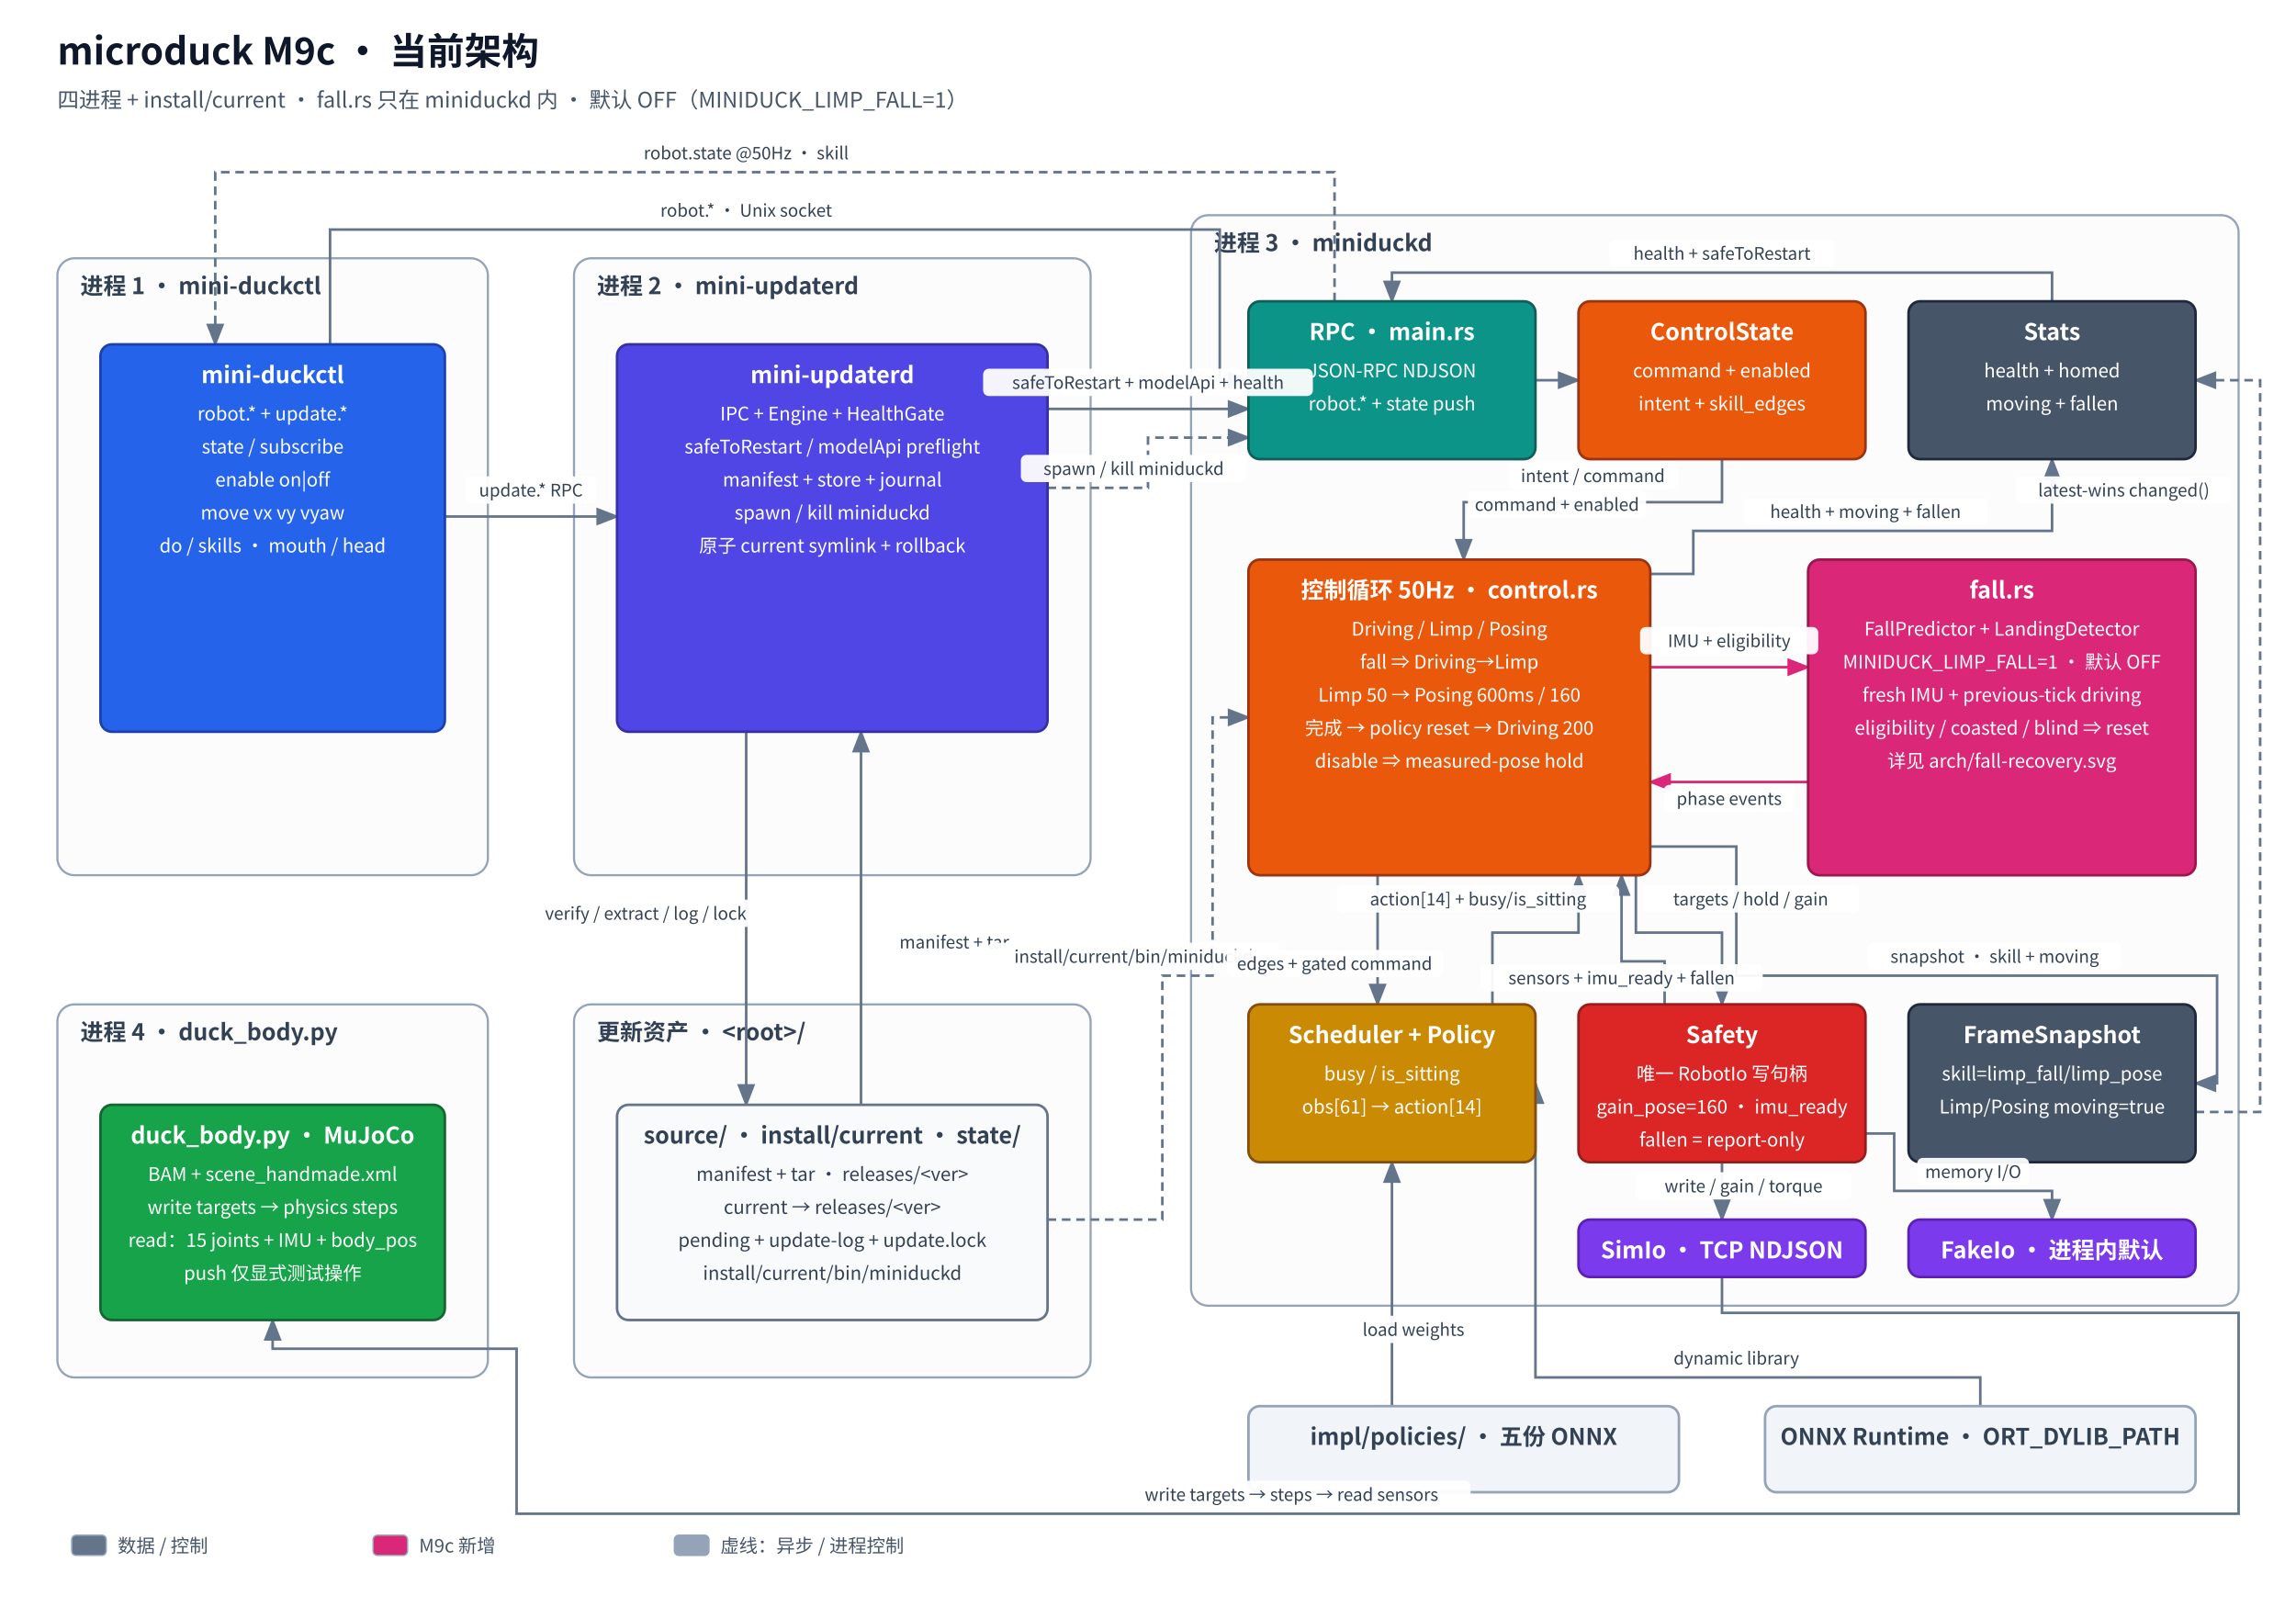
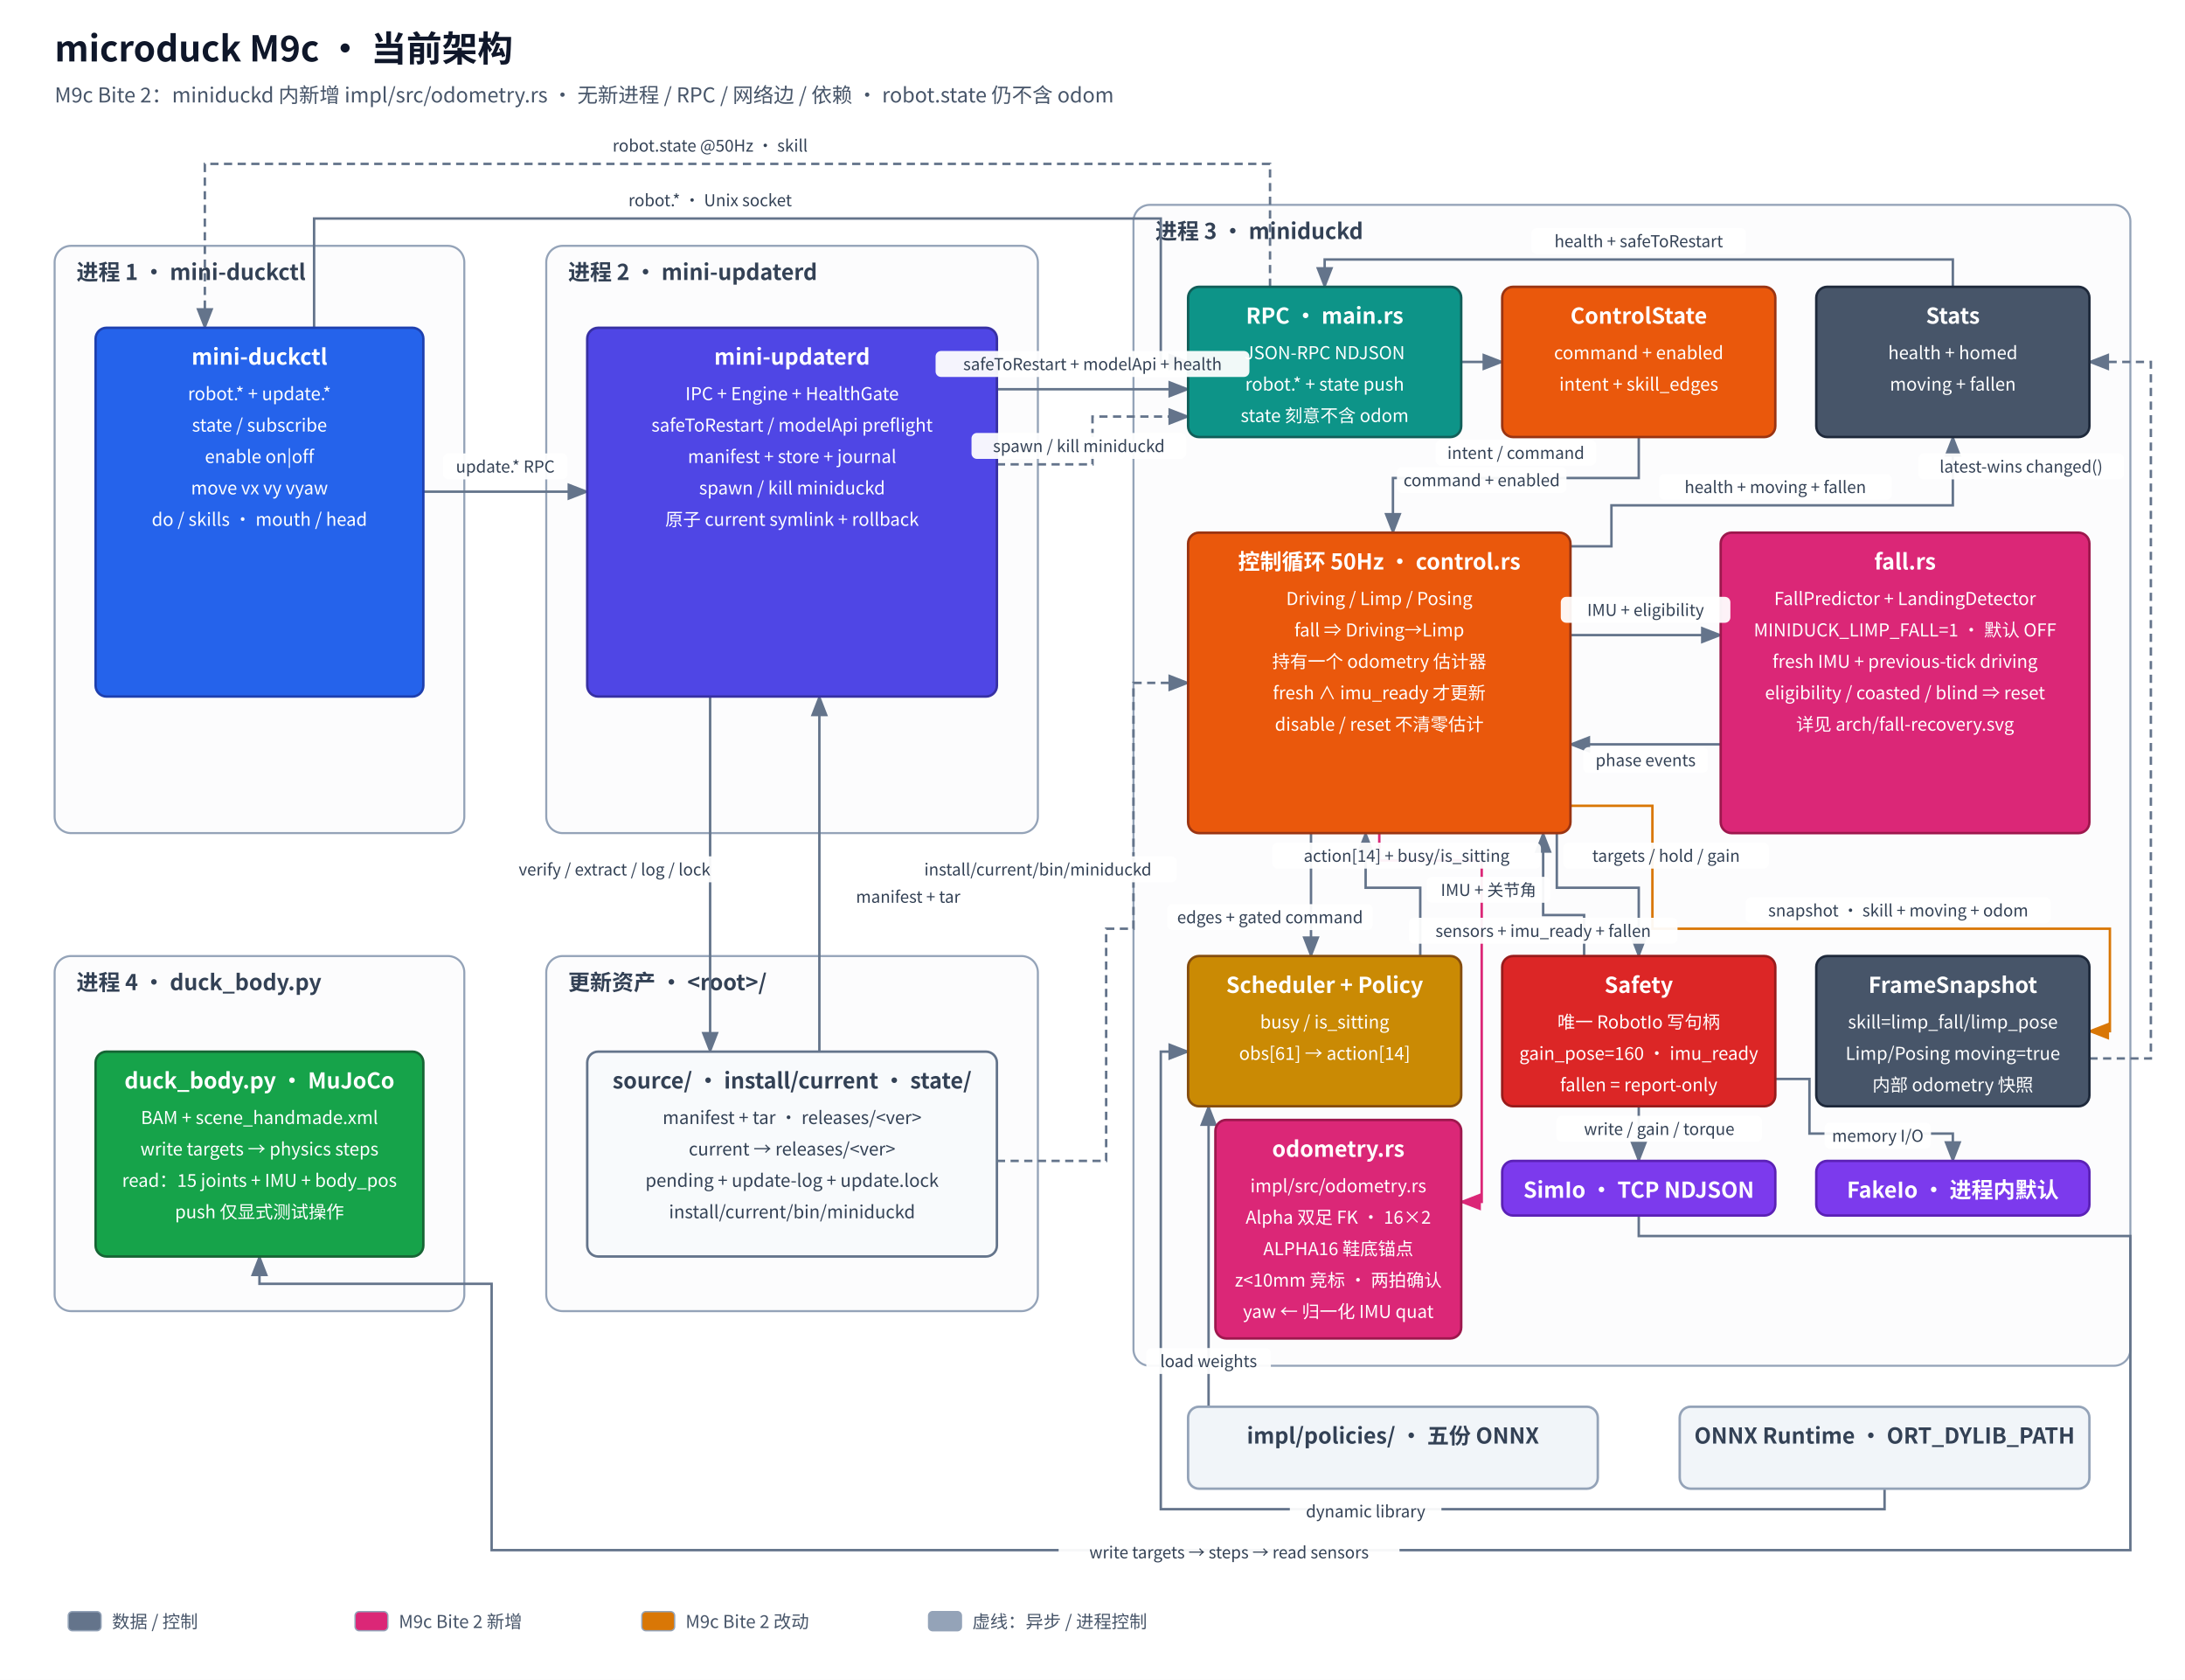
- <svg xmlns="http://www.w3.org/2000/svg" width="1600" height="1120" viewBox="0 0 1600 1120">
+ <svg xmlns="http://www.w3.org/2000/svg" width="1600" height="1230" viewBox="0 0 1600 1230">
  <style>text{font-family:"Noto Sans CJK SC","Noto Sans",Arial,sans-serif}.title{font-size:26px;font-weight:700;fill:#0F172A}.subtitle{font-size:15px;fill:#475569}.container-label{font-size:16px;font-weight:700;fill:#334155}.node-label{font-size:16px;font-weight:700}.node-line{font-size:13px}.edge-label{font-size:12px;fill:#334155}.legend{font-size:13px;fill:#475569}</style>
  <defs>
    <marker id="arrow-gray" markerWidth="9" markerHeight="7" refX="8" refY="3.5" orient="auto">
      <polygon points="0 0,9 3.5,0 7" fill="#64748B" />
    </marker>
    <marker id="arrow-pink" markerWidth="9" markerHeight="7" refX="8" refY="3.5" orient="auto">
      <polygon points="0 0,9 3.5,0 7" fill="#DB2777" />
    </marker>
    <marker id="arrow-amber" markerWidth="9" markerHeight="7" refX="8" refY="3.5" orient="auto">
      <polygon points="0 0,9 3.5,0 7" fill="#D97706" />
    </marker>
    <marker id="arrow-light" markerWidth="9" markerHeight="7" refX="8" refY="3.5" orient="auto">
      <polygon points="0 0,9 3.5,0 7" fill="#CBD5E1" />
    </marker>
  </defs>
-   <rect width="1600" height="1120" fill="#FFFFFF" />
+   <rect width="1600" height="1230" fill="#FFFFFF" />
  <text class="title" x="40" y="45">microduck M9c · 当前架构</text>
-   <text class="subtitle" x="40" y="75">四进程 + install/current · fall.rs 只在 miniduckd 内 · 默认 OFF（MINIDUCK_LIMP_FALL=1）</text>
+   <text class="subtitle" x="40" y="75">M9c Bite 2：miniduckd 内新增 impl/src/odometry.rs · 无新进程 / RPC / 网络边 / 依赖 · robot.state 仍不含 odom</text>
  <rect id="p_cli" x="40" y="180" width="300" height="430" rx="12" fill="#F8FAFC" fill-opacity="0.45" stroke="#94A3B8" stroke-width="1.5" data-graph-role="container" data-container-id="p_cli" data-graph-bounds="40,180,340,610" />
  <text class="container-label" x="56" y="205">进程 1 · mini-duckctl</text>
  <rect id="p_updaterd" x="400" y="180" width="360" height="430" rx="12" fill="#F8FAFC" fill-opacity="0.45" stroke="#94A3B8" stroke-width="1.5" data-graph-role="container" data-container-id="p_updaterd" data-graph-bounds="400,180,760,610" />
  <text class="container-label" x="416" y="205">进程 2 · mini-updaterd</text>
-   <rect id="p_daemon" x="830" y="150" width="730" height="760" rx="12" fill="#F8FAFC" fill-opacity="0.45" stroke="#94A3B8" stroke-width="1.5" data-graph-role="container" data-container-id="p_daemon" data-graph-bounds="830,150,1560,910" />
+   <rect id="p_daemon" x="830" y="150" width="730" height="850" rx="12" fill="#F8FAFC" fill-opacity="0.45" stroke="#94A3B8" stroke-width="1.5" data-graph-role="container" data-container-id="p_daemon" data-graph-bounds="830,150,1560,1000" />
  <text class="container-label" x="846" y="175">进程 3 · miniduckd</text>
  <rect id="p_sim" x="40" y="700" width="300" height="260" rx="12" fill="#F8FAFC" fill-opacity="0.45" stroke="#94A3B8" stroke-width="1.5" data-graph-role="container" data-container-id="p_sim" data-graph-bounds="40,700,340,960" />
  <text class="container-label" x="56" y="725">进程 4 · duck_body.py</text>
  <rect id="fs_root" x="400" y="700" width="360" height="260" rx="12" fill="#F8FAFC" fill-opacity="0.45" stroke="#94A3B8" stroke-width="1.5" data-graph-role="container" data-container-id="fs_root" data-graph-bounds="400,700,760,960" />
  <text class="container-label" x="416" y="725">更新资产 · &lt;root&gt;/</text>
  <path id="cli-rpc" d="M 230 240 L 230 160 L 850 160 L 850 265 L 870 265" fill="none" stroke="#64748B" stroke-width="1.8" marker-end="url(#arrow-gray)" data-graph-role="edge" data-edge-id="cli-rpc" data-source="ctl" data-target="rpc" data-edge-kind="flow" data-bends="3" data-route-stretch="1" />
  <path id="rpc-cli" d="M 930 210 L 930 120 L 150 120 L 150 240" fill="none" stroke="#64748B" stroke-width="1.8" stroke-dasharray="6 4" marker-end="url(#arrow-gray)" data-graph-role="edge" data-edge-id="rpc-cli" data-source="rpc" data-target="ctl" data-edge-kind="flow" data-bends="2" data-route-stretch="1" />
  <path id="cli-updater" d="M 310 360 L 430 360" fill="none" stroke="#64748B" stroke-width="1.8" marker-end="url(#arrow-gray)" data-graph-role="edge" data-edge-id="cli-updater" data-source="ctl" data-target="updater" data-edge-kind="flow" data-bends="0" data-route-stretch="1" />
  <path id="updater-preflight" d="M 730 285 L 870 285" fill="none" stroke="#64748B" stroke-width="1.8" marker-end="url(#arrow-gray)" data-graph-role="edge" data-edge-id="updater-preflight" data-source="updater" data-target="rpc" data-edge-kind="flow" data-bends="0" data-route-stretch="1" />
  <path id="updater-process" d="M 730 340 L 800 340 L 800 305 L 870 305" fill="none" stroke="#64748B" stroke-width="1.8" stroke-dasharray="6 4" marker-end="url(#arrow-gray)" data-graph-role="edge" data-edge-id="updater-process" data-source="updater" data-target="rpc" data-edge-kind="flow" data-bends="2" data-route-stretch="1" />
  <path id="updater-assets" d="M 520 510 L 520 770" fill="none" stroke="#64748B" stroke-width="1.8" marker-end="url(#arrow-gray)" data-graph-role="edge" data-edge-id="updater-assets" data-source="updater" data-target="assets" data-edge-kind="flow" data-bends="0" data-route-stretch="1" />
  <path id="assets-updater" d="M 600 770 L 600 510" fill="none" stroke="#64748B" stroke-width="1.8" marker-end="url(#arrow-gray)" data-graph-role="edge" data-edge-id="assets-updater" data-source="assets" data-target="updater" data-edge-kind="flow" data-bends="0" data-route-stretch="1" />
-   <path id="assets-loop" d="M 730 850 L 810 850 L 810 680 L 845 680 L 845 500 L 870 500" fill="none" stroke="#64748B" stroke-width="1.8" stroke-dasharray="6 4" marker-end="url(#arrow-gray)" data-graph-role="edge" data-edge-id="assets-loop" data-source="assets" data-target="loop" data-edge-kind="flow" data-bends="4" data-route-stretch="1" />
+   <path id="assets-loop" d="M 730 850 L 810 850 L 810 680 L 830 680 L 830 500 L 870 500" fill="none" stroke="#64748B" stroke-width="1.8" stroke-dasharray="6 4" marker-end="url(#arrow-gray)" data-graph-role="edge" data-edge-id="assets-loop" data-source="assets" data-target="loop" data-edge-kind="flow" data-bends="4" data-route-stretch="1" />
  <path id="rpc-shared" d="M 1070 265 L 1100 265" fill="none" stroke="#64748B" stroke-width="1.8" marker-end="url(#arrow-gray)" data-graph-role="edge" data-edge-id="rpc-shared" data-source="rpc" data-target="shared" data-edge-kind="flow" data-bends="0" data-route-stretch="1" />
  <path id="shared-loop" d="M 1200 320 L 1200 350 L 1020 350 L 1020 390" fill="none" stroke="#64748B" stroke-width="1.8" marker-end="url(#arrow-gray)" data-graph-role="edge" data-edge-id="shared-loop" data-source="shared" data-target="loop" data-edge-kind="flow" data-bends="2" data-route-stretch="1" />
-   <path id="loop-fall" d="M 1150 465 L 1260 465" fill="none" stroke="#DB2777" stroke-width="1.8" marker-end="url(#arrow-pink)" data-graph-role="edge" data-edge-id="loop-fall" data-source="loop" data-target="fall" data-edge-kind="flow" data-bends="0" data-route-stretch="1" />
-   <path id="fall-loop" d="M 1260 545 L 1150 545" fill="none" stroke="#DB2777" stroke-width="1.8" marker-end="url(#arrow-pink)" data-graph-role="edge" data-edge-id="fall-loop" data-source="fall" data-target="loop" data-edge-kind="flow" data-bends="0" data-route-stretch="1" />
+   <path id="loop-fall" d="M 1150 465 L 1260 465" fill="none" stroke="#64748B" stroke-width="1.8" marker-end="url(#arrow-gray)" data-graph-role="edge" data-edge-id="loop-fall" data-source="loop" data-target="fall" data-edge-kind="flow" data-bends="0" data-route-stretch="1" />
+   <path id="fall-loop" d="M 1260 545 L 1150 545" fill="none" stroke="#64748B" stroke-width="1.8" marker-end="url(#arrow-gray)" data-graph-role="edge" data-edge-id="fall-loop" data-source="fall" data-target="loop" data-edge-kind="flow" data-bends="0" data-route-stretch="1" />
  <path id="loop-sched" d="M 960 610 L 960 700" fill="none" stroke="#64748B" stroke-width="1.8" marker-end="url(#arrow-gray)" data-graph-role="edge" data-edge-id="loop-sched" data-source="loop" data-target="sched" data-edge-kind="flow" data-bends="0" data-route-stretch="1" />
-   <path id="sched-loop" d="M 1040 700 L 1040 650 L 1100 650 L 1100 610" fill="none" stroke="#64748B" stroke-width="1.8" marker-end="url(#arrow-gray)" data-graph-role="edge" data-edge-id="sched-loop" data-source="sched" data-target="loop" data-edge-kind="flow" data-bends="2" data-route-stretch="1" />
+   <path id="sched-loop" d="M 1040 700 L 1040 650 L 1000 650 L 1000 610" fill="none" stroke="#64748B" stroke-width="1.8" marker-end="url(#arrow-gray)" data-graph-role="edge" data-edge-id="sched-loop" data-source="sched" data-target="loop" data-edge-kind="flow" data-bends="2" data-route-stretch="1" />
  <path id="loop-safety" d="M 1140 610 L 1140 650 L 1200 650 L 1200 700" fill="none" stroke="#64748B" stroke-width="1.8" marker-end="url(#arrow-gray)" data-graph-role="edge" data-edge-id="loop-safety" data-source="loop" data-target="safety" data-edge-kind="flow" data-bends="2" data-route-stretch="1" />
  <path id="safety-loop" d="M 1160 700 L 1160 670 L 1130 670 L 1130 610" fill="none" stroke="#64748B" stroke-width="1.8" marker-end="url(#arrow-gray)" data-graph-role="edge" data-edge-id="safety-loop" data-source="safety" data-target="loop" data-edge-kind="flow" data-bends="2" data-route-stretch="1" />
  <path id="safety-simio" d="M 1200 810 L 1200 850" fill="none" stroke="#64748B" stroke-width="1.8" marker-end="url(#arrow-gray)" data-graph-role="edge" data-edge-id="safety-simio" data-source="safety" data-target="simio" data-edge-kind="flow" data-bends="0" data-route-stretch="1" />
-   <path id="safety-fake" d="M 1300 790 L 1320 790 L 1320 830 L 1430 830 L 1430 850" fill="none" stroke="#64748B" stroke-width="1.8" marker-end="url(#arrow-gray)" data-graph-role="edge" data-edge-id="safety-fake" data-source="safety" data-target="fake" data-edge-kind="flow" data-bends="3" data-route-stretch="1" />
-   <path id="simio-body" d="M 1200 890 L 1200 915 L 1560 915 L 1560 1055 L 360 1055 L 360 940 L 190 940 L 190 920" fill="none" stroke="#64748B" stroke-width="1.8" marker-end="url(#arrow-gray)" data-graph-role="edge" data-edge-id="simio-body" data-source="simio" data-target="body" data-edge-kind="flow" data-bends="6" data-route-stretch="1" />
-   <path id="loop-watch" d="M 1150 590 L 1210 590 L 1210 680 L 1545 680 L 1545 755 L 1530 755" fill="none" stroke="#64748B" stroke-width="1.8" marker-end="url(#arrow-gray)" data-graph-role="edge" data-edge-id="loop-watch" data-source="loop" data-target="watch" data-edge-kind="flow" data-bends="4" data-route-stretch="1" />
+   <path id="safety-fake" d="M 1300 790 L 1325 790 L 1325 830 L 1430 830 L 1430 850" fill="none" stroke="#64748B" stroke-width="1.8" marker-end="url(#arrow-gray)" data-graph-role="edge" data-edge-id="safety-fake" data-source="safety" data-target="fake" data-edge-kind="flow" data-bends="3" data-route-stretch="1" />
+   <path id="simio-body" d="M 1200 890 L 1200 905 L 1560 905 L 1560 1135 L 360 1135 L 360 940 L 190 940 L 190 920" fill="none" stroke="#64748B" stroke-width="1.8" marker-end="url(#arrow-gray)" data-graph-role="edge" data-edge-id="simio-body" data-source="simio" data-target="body" data-edge-kind="flow" data-bends="6" data-route-stretch="1" />
+   <path id="loop-watch" d="M 1150 590 L 1210 590 L 1210 680 L 1545 680 L 1545 755 L 1530 755" fill="none" stroke="#D97706" stroke-width="1.8" marker-end="url(#arrow-amber)" data-graph-role="edge" data-edge-id="loop-watch" data-source="loop" data-target="watch" data-edge-kind="flow" data-bends="4" data-route-stretch="1" />
  <path id="watch-rpc" d="M 1530 775 L 1575 775 L 1575 265 L 1530 265" fill="none" stroke="#64748B" stroke-width="1.8" stroke-dasharray="6 4" marker-end="url(#arrow-gray)" data-graph-role="edge" data-edge-id="watch-rpc" data-source="watch" data-target="rpc" data-edge-kind="flow" data-bends="2" data-route-stretch="1" />
  <path id="loop-stats" d="M 1150 400 L 1180 400 L 1180 370 L 1430 370 L 1430 320" fill="none" stroke="#64748B" stroke-width="1.8" marker-end="url(#arrow-gray)" data-graph-role="edge" data-edge-id="loop-stats" data-source="loop" data-target="stats" data-edge-kind="flow" data-bends="3" data-route-stretch="1" />
  <path id="stats-rpc" d="M 1430 210 L 1430 190 L 970 190 L 970 210" fill="none" stroke="#64748B" stroke-width="1.8" marker-end="url(#arrow-gray)" data-graph-role="edge" data-edge-id="stats-rpc" data-source="stats" data-target="rpc" data-edge-kind="flow" data-bends="2" data-route-stretch="1" />
-   <path id="onnx-sched" d="M 970 980 L 970 810" fill="none" stroke="#64748B" stroke-width="1.8" marker-end="url(#arrow-gray)" data-graph-role="edge" data-edge-id="onnx-sched" data-source="onnx" data-target="sched" data-edge-kind="flow" data-bends="0" data-route-stretch="1" />
-   <path id="ort-sched" d="M 1380 980 L 1380 960 L 1070 960 L 1070 830 L 1070 755" fill="none" stroke="#64748B" stroke-width="1.8" marker-end="url(#arrow-gray)" data-graph-role="edge" data-edge-id="ort-sched" data-source="ort" data-target="sched" data-edge-kind="flow" data-bends="3" data-route-stretch="1" />
+   <path id="onnx-sched" d="M 885 1030 L 885 810" fill="none" stroke="#64748B" stroke-width="1.8" marker-end="url(#arrow-gray)" data-graph-role="edge" data-edge-id="onnx-sched" data-source="onnx" data-target="sched" data-edge-kind="flow" data-bends="0" data-route-stretch="1" />
+   <path id="ort-sched" d="M 1380 1090 L 1380 1105 L 850 1105 L 850 770 L 870 770" fill="none" stroke="#64748B" stroke-width="1.8" marker-end="url(#arrow-gray)" data-graph-role="edge" data-edge-id="ort-sched" data-source="ort" data-target="sched" data-edge-kind="flow" data-bends="3" data-route-stretch="1" />
+   <path id="loop-odom" d="M 1010 610 L 1010 630 L 1085 630 L 1085 880 L 1070 880" fill="none" stroke="#DB2777" stroke-width="1.8" marker-end="url(#arrow-pink)" data-graph-role="edge" data-edge-id="loop-odom" data-source="loop" data-target="odometry" data-edge-kind="flow" data-bends="3" data-route-stretch="1" />
  <g data-graph-role="node" data-node-id="ctl" data-graph-bounds="70,240,310,510">
    <rect id="ctl" x="70" y="240" width="240" height="270" rx="8" fill="#2563EB" stroke="#1E40AF" stroke-width="1.8" />
    <text class="node-label" x="190.0" y="267" text-anchor="middle" fill="#FFFFFF">mini-duckctl</text>
    <text class="node-line" x="190.0" y="293" text-anchor="middle" fill="#FFFFFF">robot.* + update.*</text>
    <text class="node-line" x="190.0" y="316" text-anchor="middle" fill="#FFFFFF">state / subscribe</text>
    <text class="node-line" x="190.0" y="339" text-anchor="middle" fill="#FFFFFF">enable on|off</text>
    <text class="node-line" x="190.0" y="362" text-anchor="middle" fill="#FFFFFF">move vx vy vyaw</text>
    <text class="node-line" x="190.0" y="385" text-anchor="middle" fill="#FFFFFF">do / skills · mouth / head</text>
  </g>
  <g data-graph-role="node" data-node-id="updater" data-graph-bounds="430,240,730,510">
    <rect id="updater" x="430" y="240" width="300" height="270" rx="8" fill="#4F46E5" stroke="#3730A3" stroke-width="1.8" />
    <text class="node-label" x="580.0" y="267" text-anchor="middle" fill="#FFFFFF">mini-updaterd</text>
    <text class="node-line" x="580.0" y="293" text-anchor="middle" fill="#FFFFFF">IPC + Engine + HealthGate</text>
    <text class="node-line" x="580.0" y="316" text-anchor="middle" fill="#FFFFFF">safeToRestart / modelApi preflight</text>
    <text class="node-line" x="580.0" y="339" text-anchor="middle" fill="#FFFFFF">manifest + store + journal</text>
    <text class="node-line" x="580.0" y="362" text-anchor="middle" fill="#FFFFFF">spawn / kill miniduckd</text>
    <text class="node-line" x="580.0" y="385" text-anchor="middle" fill="#FFFFFF">原子 current symlink + rollback</text>
  </g>
  <g data-graph-role="node" data-node-id="rpc" data-graph-bounds="870,210,1070,320">
    <rect id="rpc" x="870" y="210" width="200" height="110" rx="8" fill="#0D9488" stroke="#115E59" stroke-width="1.8" />
    <text class="node-label" x="970.0" y="237" text-anchor="middle" fill="#FFFFFF">RPC · main.rs</text>
    <text class="node-line" x="970.0" y="263" text-anchor="middle" fill="#FFFFFF">JSON-RPC NDJSON</text>
    <text class="node-line" x="970.0" y="286" text-anchor="middle" fill="#FFFFFF">robot.* + state push</text>
+     <text class="node-line" x="970.0" y="309" text-anchor="middle" fill="#FFFFFF">state 刻意不含 odom</text>
  </g>
  <g data-graph-role="node" data-node-id="shared" data-graph-bounds="1100,210,1300,320">
    <rect id="shared" x="1100" y="210" width="200" height="110" rx="8" fill="#EA580C" stroke="#9A3412" stroke-width="1.8" />
    <text class="node-label" x="1200.0" y="237" text-anchor="middle" fill="#FFFFFF">ControlState</text>
    <text class="node-line" x="1200.0" y="263" text-anchor="middle" fill="#FFFFFF">command + enabled</text>
    <text class="node-line" x="1200.0" y="286" text-anchor="middle" fill="#FFFFFF">intent + skill_edges</text>
  </g>
  <g data-graph-role="node" data-node-id="stats" data-graph-bounds="1330,210,1530,320">
    <rect id="stats" x="1330" y="210" width="200" height="110" rx="8" fill="#475569" stroke="#1E293B" stroke-width="1.8" />
    <text class="node-label" x="1430.0" y="237" text-anchor="middle" fill="#FFFFFF">Stats</text>
    <text class="node-line" x="1430.0" y="263" text-anchor="middle" fill="#FFFFFF">health + homed</text>
    <text class="node-line" x="1430.0" y="286" text-anchor="middle" fill="#FFFFFF">moving + fallen</text>
  </g>
  <g data-graph-role="node" data-node-id="loop" data-graph-bounds="870,390,1150,610">
    <rect id="loop" x="870" y="390" width="280" height="220" rx="8" fill="#EA580C" stroke="#9A3412" stroke-width="1.8" />
    <text class="node-label" x="1010.0" y="417" text-anchor="middle" fill="#FFFFFF">控制循环 50Hz · control.rs</text>
    <text class="node-line" x="1010.0" y="443" text-anchor="middle" fill="#FFFFFF">Driving / Limp / Posing</text>
    <text class="node-line" x="1010.0" y="466" text-anchor="middle" fill="#FFFFFF">fall ⇒ Driving→Limp</text>
-     <text class="node-line" x="1010.0" y="489" text-anchor="middle" fill="#FFFFFF">Limp 50 → Posing 600ms / 160</text>
-     <text class="node-line" x="1010.0" y="512" text-anchor="middle" fill="#FFFFFF">完成 → policy reset → Driving 200</text>
-     <text class="node-line" x="1010.0" y="535" text-anchor="middle" fill="#FFFFFF">disable ⇒ measured-pose hold</text>
+     <text class="node-line" x="1010.0" y="489" text-anchor="middle" fill="#FFFFFF">持有一个 odometry 估计器</text>
+     <text class="node-line" x="1010.0" y="512" text-anchor="middle" fill="#FFFFFF">fresh ∧ imu_ready 才更新</text>
+     <text class="node-line" x="1010.0" y="535" text-anchor="middle" fill="#FFFFFF">disable / reset 不清零估计</text>
  </g>
  <g data-graph-role="node" data-node-id="fall" data-graph-bounds="1260,390,1530,610">
    <rect id="fall" x="1260" y="390" width="270" height="220" rx="8" fill="#DB2777" stroke="#9D174D" stroke-width="1.8" />
    <text class="node-label" x="1395.0" y="417" text-anchor="middle" fill="#FFFFFF">fall.rs</text>
    <text class="node-line" x="1395.0" y="443" text-anchor="middle" fill="#FFFFFF">FallPredictor + LandingDetector</text>
    <text class="node-line" x="1395.0" y="466" text-anchor="middle" fill="#FFFFFF">MINIDUCK_LIMP_FALL=1 · 默认 OFF</text>
    <text class="node-line" x="1395.0" y="489" text-anchor="middle" fill="#FFFFFF">fresh IMU + previous-tick driving</text>
    <text class="node-line" x="1395.0" y="512" text-anchor="middle" fill="#FFFFFF">eligibility / coasted / blind ⇒ reset</text>
    <text class="node-line" x="1395.0" y="535" text-anchor="middle" fill="#FFFFFF">详见 arch/fall-recovery.svg</text>
  </g>
  <g data-graph-role="node" data-node-id="sched" data-graph-bounds="870,700,1070,810">
    <rect id="sched" x="870" y="700" width="200" height="110" rx="8" fill="#CA8A04" stroke="#854D0E" stroke-width="1.8" />
    <text class="node-label" x="970.0" y="727" text-anchor="middle" fill="#FFFFFF">Scheduler + Policy</text>
    <text class="node-line" x="970.0" y="753" text-anchor="middle" fill="#FFFFFF">busy / is_sitting</text>
    <text class="node-line" x="970.0" y="776" text-anchor="middle" fill="#FFFFFF">obs[61] → action[14]</text>
  </g>
  <g data-graph-role="node" data-node-id="safety" data-graph-bounds="1100,700,1300,810">
    <rect id="safety" x="1100" y="700" width="200" height="110" rx="8" fill="#DC2626" stroke="#991B1B" stroke-width="1.8" />
    <text class="node-label" x="1200.0" y="727" text-anchor="middle" fill="#FFFFFF">Safety</text>
    <text class="node-line" x="1200.0" y="753" text-anchor="middle" fill="#FFFFFF">唯一 RobotIo 写句柄</text>
    <text class="node-line" x="1200.0" y="776" text-anchor="middle" fill="#FFFFFF">gain_pose=160 · imu_ready</text>
    <text class="node-line" x="1200.0" y="799" text-anchor="middle" fill="#FFFFFF">fallen = report-only</text>
  </g>
  <g data-graph-role="node" data-node-id="watch" data-graph-bounds="1330,700,1530,810">
    <rect id="watch" x="1330" y="700" width="200" height="110" rx="8" fill="#475569" stroke="#1E293B" stroke-width="1.8" />
    <text class="node-label" x="1430.0" y="727" text-anchor="middle" fill="#FFFFFF">FrameSnapshot</text>
    <text class="node-line" x="1430.0" y="753" text-anchor="middle" fill="#FFFFFF">skill=limp_fall/limp_pose</text>
    <text class="node-line" x="1430.0" y="776" text-anchor="middle" fill="#FFFFFF">Limp/Posing moving=true</text>
+     <text class="node-line" x="1430.0" y="799" text-anchor="middle" fill="#FFFFFF">内部 odometry 快照</text>
  </g>
  <g data-graph-role="node" data-node-id="simio" data-graph-bounds="1100,850,1300,890">
    <rect id="simio" x="1100" y="850" width="200" height="40" rx="8" fill="#7C3AED" stroke="#5B21B6" stroke-width="1.8" />
    <text class="node-label" x="1200.0" y="877" text-anchor="middle" fill="#FFFFFF">SimIo · TCP NDJSON</text>
  </g>
  <g data-graph-role="node" data-node-id="fake" data-graph-bounds="1330,850,1530,890">
    <rect id="fake" x="1330" y="850" width="200" height="40" rx="8" fill="#7C3AED" stroke="#5B21B6" stroke-width="1.8" />
    <text class="node-label" x="1430.0" y="877" text-anchor="middle" fill="#FFFFFF">FakeIo · 进程内默认</text>
+   </g>
+   <g data-graph-role="node" data-node-id="odometry" data-graph-bounds="890,820,1070,980">
+     <rect id="odometry" x="890" y="820" width="180" height="160" rx="8" fill="#DB2777" stroke="#9D174D" stroke-width="1.8" />
+     <text class="node-label" x="980.0" y="847" text-anchor="middle" fill="#FFFFFF">odometry.rs</text>
+     <text class="node-line" x="980.0" y="873" text-anchor="middle" fill="#FFFFFF">impl/src/odometry.rs</text>
+     <text class="node-line" x="980.0" y="896" text-anchor="middle" fill="#FFFFFF">Alpha 双足 FK · 16×2</text>
+     <text class="node-line" x="980.0" y="919" text-anchor="middle" fill="#FFFFFF">ALPHA16 鞋底锚点</text>
+     <text class="node-line" x="980.0" y="942" text-anchor="middle" fill="#FFFFFF">z&lt;10mm 竞标 · 两拍确认</text>
+     <text class="node-line" x="980.0" y="965" text-anchor="middle" fill="#FFFFFF">yaw ← 归一化 IMU quat</text>
  </g>
  <g data-graph-role="node" data-node-id="body" data-graph-bounds="70,770,310,920">
    <rect id="body" x="70" y="770" width="240" height="150" rx="8" fill="#16A34A" stroke="#166534" stroke-width="1.8" />
    <text class="node-label" x="190.0" y="797" text-anchor="middle" fill="#FFFFFF">duck_body.py · MuJoCo</text>
    <text class="node-line" x="190.0" y="823" text-anchor="middle" fill="#FFFFFF">BAM + scene_handmade.xml</text>
    <text class="node-line" x="190.0" y="846" text-anchor="middle" fill="#FFFFFF">write targets → physics steps</text>
    <text class="node-line" x="190.0" y="869" text-anchor="middle" fill="#FFFFFF">read：15 joints + IMU + body_pos</text>
    <text class="node-line" x="190.0" y="892" text-anchor="middle" fill="#FFFFFF">push 仅显式测试操作</text>
  </g>
  <g data-graph-role="node" data-node-id="assets" data-graph-bounds="430,770,730,920">
    <rect id="assets" x="430" y="770" width="300" height="150" rx="8" fill="#F8FAFC" stroke="#64748B" stroke-width="1.8" />
    <text class="node-label" x="580.0" y="797" text-anchor="middle" fill="#334155">source/ · install/current · state/</text>
    <text class="node-line" x="580.0" y="823" text-anchor="middle" fill="#334155">manifest + tar · releases/&lt;ver&gt;</text>
    <text class="node-line" x="580.0" y="846" text-anchor="middle" fill="#334155">current → releases/&lt;ver&gt;</text>
    <text class="node-line" x="580.0" y="869" text-anchor="middle" fill="#334155">pending + update-log + update.lock</text>
    <text class="node-line" x="580.0" y="892" text-anchor="middle" fill="#334155">install/current/bin/miniduckd</text>
  </g>
-   <g data-graph-role="node" data-node-id="onnx" data-graph-bounds="870,980,1170,1040">
-     <rect id="onnx" x="870" y="980" width="300" height="60" rx="8" fill="#F1F5F9" stroke="#94A3B8" stroke-width="1.8" />
-     <text class="node-label" x="1020.0" y="1007" text-anchor="middle" fill="#334155">impl/policies/ · 五份 ONNX</text>
-   </g>
-   <g data-graph-role="node" data-node-id="ort" data-graph-bounds="1230,980,1530,1040">
-     <rect id="ort" x="1230" y="980" width="300" height="60" rx="8" fill="#F1F5F9" stroke="#94A3B8" stroke-width="1.8" />
-     <text class="node-label" x="1380.0" y="1007" text-anchor="middle" fill="#334155">ONNX Runtime · ORT_DYLIB_PATH</text>
+   <g data-graph-role="node" data-node-id="onnx" data-graph-bounds="870,1030,1170,1090">
+     <rect id="onnx" x="870" y="1030" width="300" height="60" rx="8" fill="#F1F5F9" stroke="#94A3B8" stroke-width="1.8" />
+     <text class="node-label" x="1020.0" y="1057" text-anchor="middle" fill="#334155">impl/policies/ · 五份 ONNX</text>
+   </g>
+   <g data-graph-role="node" data-node-id="ort" data-graph-bounds="1230,1030,1530,1090">
+     <rect id="ort" x="1230" y="1030" width="300" height="60" rx="8" fill="#F1F5F9" stroke="#94A3B8" stroke-width="1.8" />
+     <text class="node-label" x="1380.0" y="1057" text-anchor="middle" fill="#334155">ONNX Runtime · ORT_DYLIB_PATH</text>
  </g>
  <rect x="444.7" y="137" width="150.6" height="19" rx="4" fill="#FFFFFF" fill-opacity="0.94" data-graph-role="decoration" data-owner="cli-rpc" />
  <text class="edge-label" x="520" y="151" text-anchor="middle">robot.* · Unix socket</text>
  <rect x="431.5" y="97" width="177.0" height="19" rx="4" fill="#FFFFFF" fill-opacity="0.94" data-graph-role="decoration" data-owner="rpc-cli" />
  <text class="edge-label" x="520" y="111" text-anchor="middle">robot.state @50Hz · skill</text>
  <rect x="324.4" y="332" width="91.2" height="19" rx="4" fill="#FFFFFF" fill-opacity="0.94" data-graph-role="decoration" data-owner="cli-updater" />
  <text class="edge-label" x="370" y="346" text-anchor="middle">update.* RPC</text>
  <rect x="685.1" y="257" width="229.8" height="19" rx="4" fill="#FFFFFF" fill-opacity="0.94" data-graph-role="decoration" data-owner="updater-preflight" />
  <text class="edge-label" x="800" y="271" text-anchor="middle">safeToRestart + modelApi + health</text>
  <rect x="711.4" y="317" width="157.2" height="19" rx="4" fill="#FFFFFF" fill-opacity="0.94" data-graph-role="decoration" data-owner="updater-process" />
  <text class="edge-label" x="790" y="331" text-anchor="middle">spawn / kill miniduckd</text>
  <rect x="348.3" y="627" width="203.4" height="19" rx="4" fill="#FFFFFF" fill-opacity="0.94" data-graph-role="decoration" data-owner="updater-assets" />
  <text class="edge-label" x="450" y="641" text-anchor="middle">verify / extract / log / lock</text>
  <rect x="612.8" y="647" width="104.4" height="19" rx="4" fill="#FFFFFF" fill-opacity="0.94" data-graph-role="decoration" data-owner="assets-updater" />
  <text class="edge-label" x="665" y="661" text-anchor="middle">manifest + tar</text>
-   <rect x="688.3" y="657" width="203.4" height="19" rx="4" fill="#FFFFFF" fill-opacity="0.94" data-graph-role="decoration" data-owner="assets-loop" />
-   <text class="edge-label" x="790" y="671" text-anchor="middle">install/current/bin/miniduckd</text>
+   <rect x="658.3" y="627" width="203.4" height="19" rx="4" fill="#FFFFFF" fill-opacity="0.94" data-graph-role="decoration" data-owner="assets-loop" />
+   <text class="edge-label" x="760" y="641" text-anchor="middle">install/current/bin/miniduckd</text>
  <rect x="1022.9" y="342" width="124.2" height="19" rx="4" fill="#FFFFFF" fill-opacity="0.94" data-graph-role="decoration" data-owner="rpc-shared" />
  <text class="edge-label" x="1085" y="356" text-anchor="middle">command + enabled</text>
  <rect x="1051.2" y="322" width="117.6" height="19" rx="4" fill="#FFFFFF" fill-opacity="0.94" data-graph-role="decoration" data-owner="shared-loop" />
  <text class="edge-label" x="1110" y="336" text-anchor="middle">intent / command</text>
  <rect x="1142.9" y="437" width="124.2" height="19" rx="4" fill="#FFFFFF" fill-opacity="0.94" data-graph-role="decoration" data-owner="loop-fall" />
  <text class="edge-label" x="1205" y="451" text-anchor="middle">IMU + eligibility</text>
  <rect x="1159.4" y="547" width="91.2" height="19" rx="4" fill="#FFFFFF" fill-opacity="0.94" data-graph-role="decoration" data-owner="fall-loop" />
  <text class="edge-label" x="1205" y="561" text-anchor="middle">phase events</text>
  <rect x="854.7" y="662" width="150.6" height="19" rx="4" fill="#FFFFFF" fill-opacity="0.94" data-graph-role="decoration" data-owner="loop-sched" />
  <text class="edge-label" x="930" y="676" text-anchor="middle">edges + gated command</text>
  <rect x="931.6" y="617" width="196.8" height="19" rx="4" fill="#FFFFFF" fill-opacity="0.94" data-graph-role="decoration" data-owner="sched-loop" />
  <text class="edge-label" x="1030" y="631" text-anchor="middle">action[14] + busy/is_sitting</text>
  <rect x="1144.7" y="617" width="150.6" height="19" rx="4" fill="#FFFFFF" fill-opacity="0.94" data-graph-role="decoration" data-owner="loop-safety" />
  <text class="edge-label" x="1220" y="631" text-anchor="middle">targets / hold / gain</text>
  <rect x="1031.6" y="672" width="196.8" height="19" rx="4" fill="#FFFFFF" fill-opacity="0.94" data-graph-role="decoration" data-owner="safety-loop" />
  <text class="edge-label" x="1130" y="686" text-anchor="middle">sensors + imu_ready + fallen</text>
  <rect x="1139.7" y="817" width="150.6" height="19" rx="4" fill="#FFFFFF" fill-opacity="0.94" data-graph-role="decoration" data-owner="safety-simio" />
  <text class="edge-label" x="1215" y="831" text-anchor="middle">write / gain / torque</text>
-   <rect x="1336.0" y="807" width="78.0" height="19" rx="4" fill="#FFFFFF" fill-opacity="0.94" data-graph-role="decoration" data-owner="safety-fake" />
-   <text class="edge-label" x="1375" y="821" text-anchor="middle">memory I/O</text>
-   <rect x="775.2" y="1032" width="249.6" height="19" rx="4" fill="#FFFFFF" fill-opacity="0.94" data-graph-role="decoration" data-owner="simio-body" />
-   <text class="edge-label" x="900" y="1046" text-anchor="middle">write targets → steps → read sensors</text>
-   <rect x="1301.5" y="657" width="177.0" height="19" rx="4" fill="#FFFFFF" fill-opacity="0.94" data-graph-role="decoration" data-owner="loop-watch" />
-   <text class="edge-label" x="1390" y="671" text-anchor="middle">snapshot · skill + moving</text>
+   <rect x="1336.0" y="822" width="78.0" height="19" rx="4" fill="#FFFFFF" fill-opacity="0.94" data-graph-role="decoration" data-owner="safety-fake" />
+   <text class="edge-label" x="1375" y="836" text-anchor="middle">memory I/O</text>
+   <rect x="775.2" y="1127" width="249.6" height="19" rx="4" fill="#FFFFFF" fill-opacity="0.94" data-graph-role="decoration" data-owner="simio-body" />
+   <text class="edge-label" x="900" y="1141" text-anchor="middle">write targets → steps → read sensors</text>
+   <rect x="1278.4" y="657" width="223.2" height="19" rx="4" fill="#FFFFFF" fill-opacity="0.94" data-graph-role="decoration" data-owner="loop-watch" />
+   <text class="edge-label" x="1390" y="671" text-anchor="middle">snapshot · skill + moving + odom</text>
  <rect x="1404.7" y="332" width="150.6" height="19" rx="4" fill="#FFFFFF" fill-opacity="0.94" data-graph-role="decoration" data-owner="watch-rpc" />
  <text class="edge-label" x="1480" y="346" text-anchor="middle">latest-wins changed()</text>
  <rect x="1214.8" y="347" width="170.4" height="19" rx="4" fill="#FFFFFF" fill-opacity="0.94" data-graph-role="decoration" data-owner="loop-stats" />
  <text class="edge-label" x="1300" y="361" text-anchor="middle">health + moving + fallen</text>
  <rect x="1121.4" y="167" width="157.2" height="19" rx="4" fill="#FFFFFF" fill-opacity="0.94" data-graph-role="decoration" data-owner="stats-rpc" />
  <text class="edge-label" x="1200" y="181" text-anchor="middle">health + safeToRestart</text>
-   <rect x="939.4" y="917" width="91.2" height="19" rx="4" fill="#FFFFFF" fill-opacity="0.94" data-graph-role="decoration" data-owner="onnx-sched" />
-   <text class="edge-label" x="985" y="931" text-anchor="middle">load weights</text>
-   <rect x="1154.5" y="937" width="111.0" height="19" rx="4" fill="#FFFFFF" fill-opacity="0.94" data-graph-role="decoration" data-owner="ort-sched" />
-   <text class="edge-label" x="1210" y="951" text-anchor="middle">dynamic library</text>
-   <rect x="50" y="1070" width="24" height="14" rx="3" fill="#64748B" stroke="#94A3B8" />
-   <text class="legend" x="82" y="1082">数据 / 控制</text>
-   <rect x="260" y="1070" width="24" height="14" rx="3" fill="#DB2777" stroke="#94A3B8" />
-   <text class="legend" x="292" y="1082">M9c 新增</text>
-   <rect x="470" y="1070" width="24" height="14" rx="3" fill="#94A3B8" stroke="#94A3B8" />
-   <text class="legend" x="502" y="1082">虚线：异步 / 进程控制</text>
+   <rect x="839.4" y="987" width="91.2" height="19" rx="4" fill="#FFFFFF" fill-opacity="0.94" data-graph-role="decoration" data-owner="onnx-sched" />
+   <text class="edge-label" x="885" y="1001" text-anchor="middle">load weights</text>
+   <rect x="944.5" y="1097" width="111.0" height="19" rx="4" fill="#FFFFFF" fill-opacity="0.94" data-graph-role="decoration" data-owner="ort-sched" />
+   <text class="edge-label" x="1000" y="1111" text-anchor="middle">dynamic library</text>
+   <rect x="1044.7" y="642" width="90.6" height="19" rx="4" fill="#FFFFFF" fill-opacity="0.94" data-graph-role="decoration" data-owner="loop-odom" />
+   <text class="edge-label" x="1090" y="656" text-anchor="middle">IMU + 关节角</text>
+   <rect x="50" y="1180" width="24" height="14" rx="3" fill="#64748B" stroke="#94A3B8" />
+   <text class="legend" x="82" y="1192">数据 / 控制</text>
+   <rect x="260" y="1180" width="24" height="14" rx="3" fill="#DB2777" stroke="#94A3B8" />
+   <text class="legend" x="292" y="1192">M9c Bite 2 新增</text>
+   <rect x="470" y="1180" width="24" height="14" rx="3" fill="#D97706" stroke="#94A3B8" />
+   <text class="legend" x="502" y="1192">M9c Bite 2 改动</text>
+   <rect x="680" y="1180" width="24" height="14" rx="3" fill="#94A3B8" stroke="#94A3B8" />
+   <text class="legend" x="712" y="1192">虚线：异步 / 进程控制</text>
</svg>
